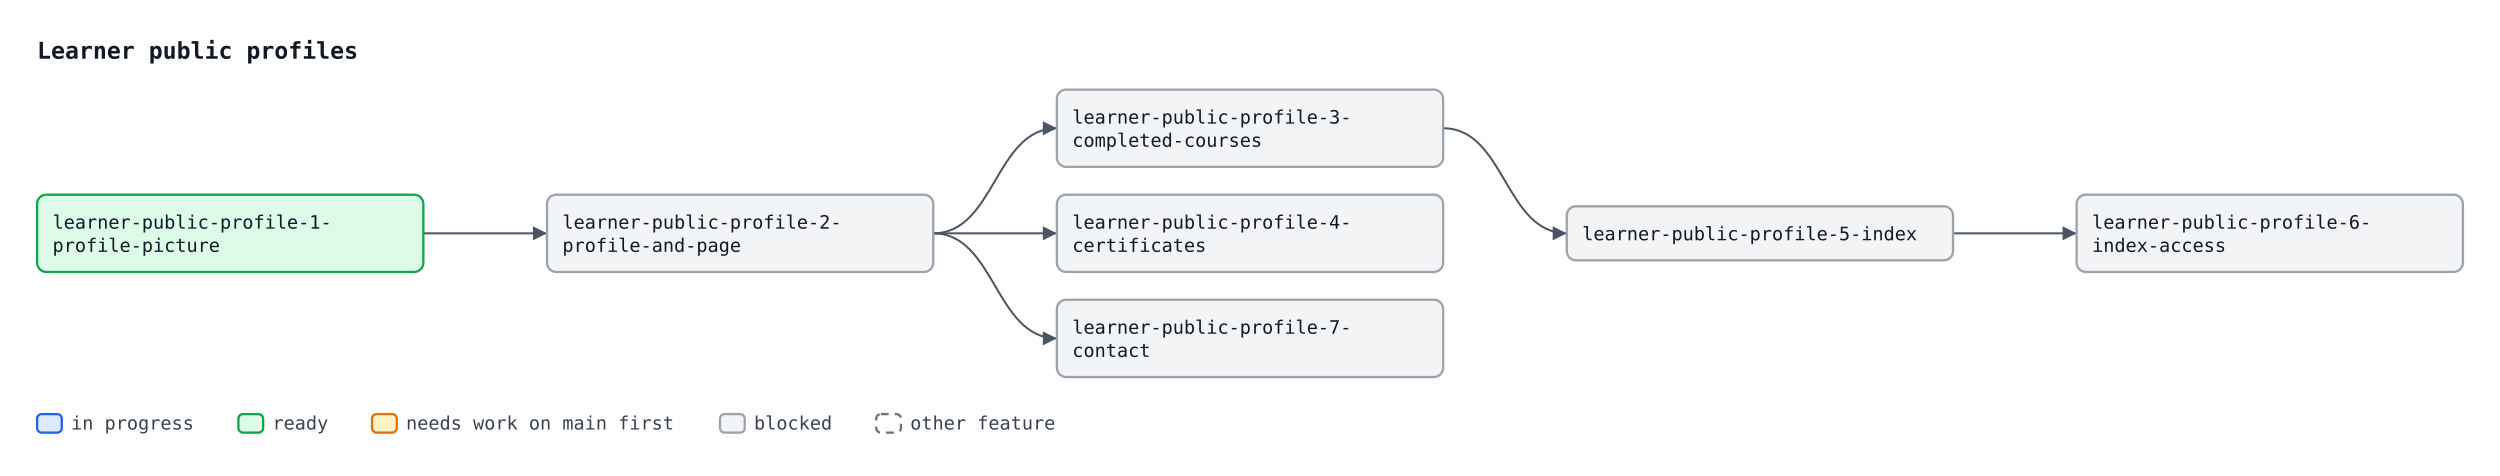
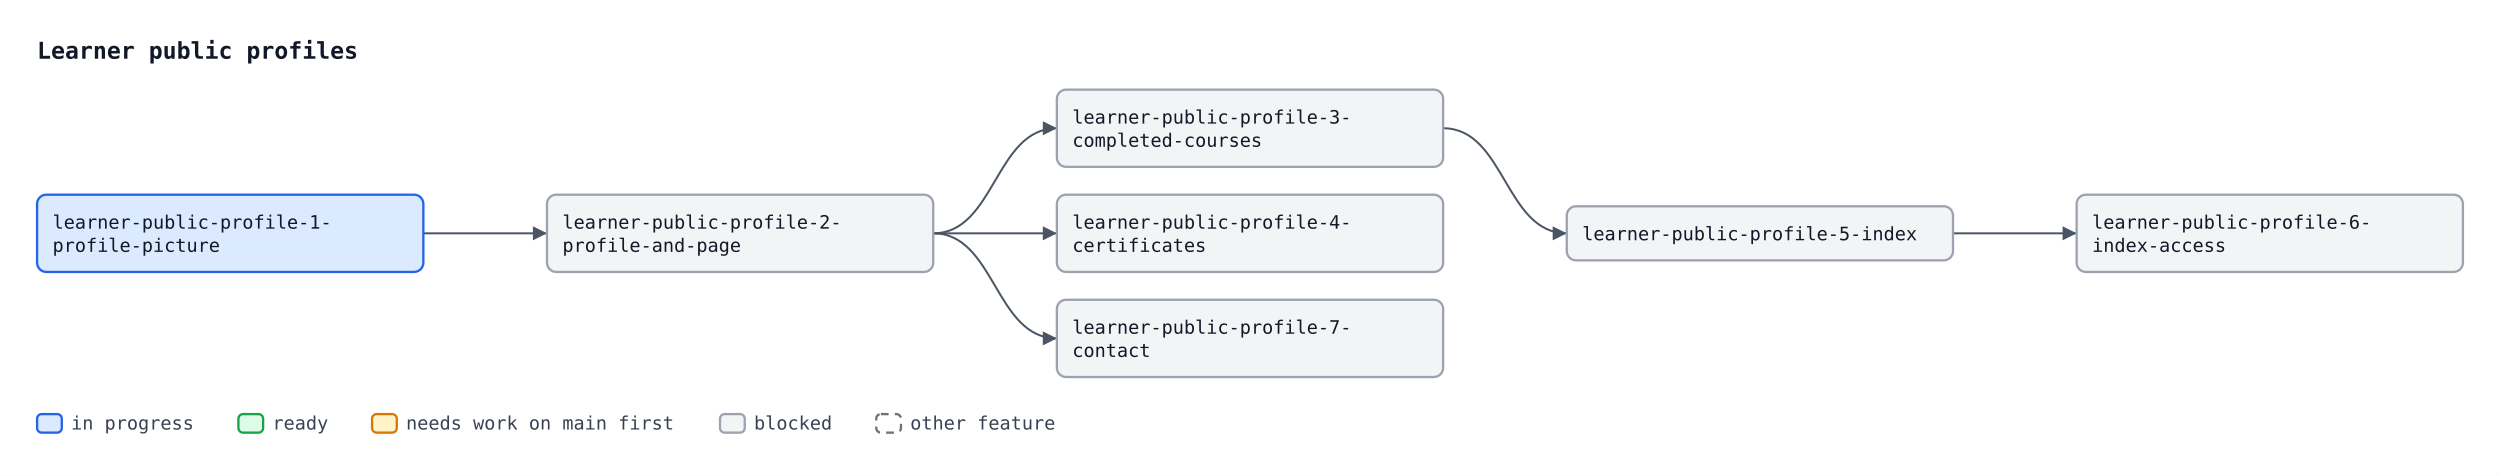
<svg xmlns="http://www.w3.org/2000/svg" width="1618" height="308" viewBox="0 0 1618 308" font-family="ui-monospace, SFMono-Regular, Menlo, Consolas, monospace" font-size="12">
  <defs>
    <marker id="arrow" viewBox="0 0 10 10" refX="10" refY="5" markerWidth="7" markerHeight="7" orient="auto-start-reverse">
      <path d="M0,0 L10,5 L0,10 z" fill="#4b5563" />
    </marker>
  </defs>
  <rect width="1618" height="308" fill="#ffffff" />
  <text x="24" y="38" font-size="15" font-weight="bold" fill="#111827">Learner public profiles</text>
  <path d="M274.0,151.0 C314.0,151.0 314.0,151.0 354.0,151.0" fill="none" stroke="#4b5563" stroke-width="1.3" marker-end="url(#arrow)" />
  <path d="M604.0,151.0 C644.0,151.0 644.0,83.0 684.0,83.0" fill="none" stroke="#4b5563" stroke-width="1.3" marker-end="url(#arrow)" />
  <path d="M604.0,151.0 C644.0,151.0 644.0,151.0 684.0,151.0" fill="none" stroke="#4b5563" stroke-width="1.3" marker-end="url(#arrow)" />
  <path d="M934.0,83.0 C974.0,83.0 974.0,151.0 1014.0,151.0" fill="none" stroke="#4b5563" stroke-width="1.3" marker-end="url(#arrow)" />
  <path d="M1264.0,151.0 C1304.0,151.0 1304.0,151.0 1344.0,151.0" fill="none" stroke="#4b5563" stroke-width="1.3" marker-end="url(#arrow)" />
  <path d="M604.0,151.0 C644.0,151.0 644.0,219.0 684.0,219.0" fill="none" stroke="#4b5563" stroke-width="1.3" marker-end="url(#arrow)" />
-   <rect x="24.0" y="126.0" width="250" height="50" rx="6" fill="#dcfce7" stroke="#16a34a" stroke-width="1.5" />
+   <rect x="24.0" y="126.0" width="250" height="50" rx="6" fill="#dbeafe" stroke="#2563eb" stroke-width="1.5" />
  <text x="34.0" y="148.0" fill="#111827">learner-public-profile-1-</text>
  <text x="34.0" y="163.0" fill="#111827">profile-picture</text>
  <rect x="354.0" y="126.0" width="250" height="50" rx="6" fill="#f3f4f6" stroke="#9ca3af" stroke-width="1.5" />
  <text x="364.0" y="148.0" fill="#111827">learner-public-profile-2-</text>
  <text x="364.0" y="163.0" fill="#111827">profile-and-page</text>
  <rect x="684.0" y="58.0" width="250" height="50" rx="6" fill="#f3f4f6" stroke="#9ca3af" stroke-width="1.5" />
  <text x="694.0" y="80.0" fill="#111827">learner-public-profile-3-</text>
  <text x="694.0" y="95.0" fill="#111827">completed-courses</text>
  <rect x="684.0" y="126.0" width="250" height="50" rx="6" fill="#f3f4f6" stroke="#9ca3af" stroke-width="1.5" />
  <text x="694.0" y="148.0" fill="#111827">learner-public-profile-4-</text>
  <text x="694.0" y="163.0" fill="#111827">certificates</text>
  <rect x="1014.0" y="133.5" width="250" height="35" rx="6" fill="#f3f4f6" stroke="#9ca3af" stroke-width="1.5" />
  <text x="1024.0" y="155.5" fill="#111827">learner-public-profile-5-index</text>
  <rect x="1344.0" y="126.0" width="250" height="50" rx="6" fill="#f3f4f6" stroke="#9ca3af" stroke-width="1.5" />
  <text x="1354.0" y="148.0" fill="#111827">learner-public-profile-6-</text>
  <text x="1354.0" y="163.0" fill="#111827">index-access</text>
  <rect x="684.0" y="194.0" width="250" height="50" rx="6" fill="#f3f4f6" stroke="#9ca3af" stroke-width="1.5" />
  <text x="694.0" y="216.0" fill="#111827">learner-public-profile-7-</text>
  <text x="694.0" y="231.0" fill="#111827">contact</text>
  <rect x="24.0" y="268" width="16" height="12" rx="3" fill="#dbeafe" stroke="#2563eb" stroke-width="1.5" />
  <text x="46.0" y="278" fill="#374151">in progress</text>
  <rect x="154.3" y="268" width="16" height="12" rx="3" fill="#dcfce7" stroke="#16a34a" stroke-width="1.5" />
  <text x="176.3" y="278" fill="#374151">ready</text>
  <rect x="240.8" y="268" width="16" height="12" rx="3" fill="#fef3c7" stroke="#d97706" stroke-width="1.5" />
  <text x="262.8" y="278" fill="#374151">needs work on main first</text>
  <rect x="466.0" y="268" width="16" height="12" rx="3" fill="#f3f4f6" stroke="#9ca3af" stroke-width="1.5" />
  <text x="488.0" y="278" fill="#374151">blocked</text>
  <rect x="567.1" y="268" width="16" height="12" rx="3" fill="#ffffff" stroke="#6b7280" stroke-width="1.5" stroke-dasharray="5 4" />
  <text x="589.1" y="278" fill="#374151">other feature</text>
</svg>
